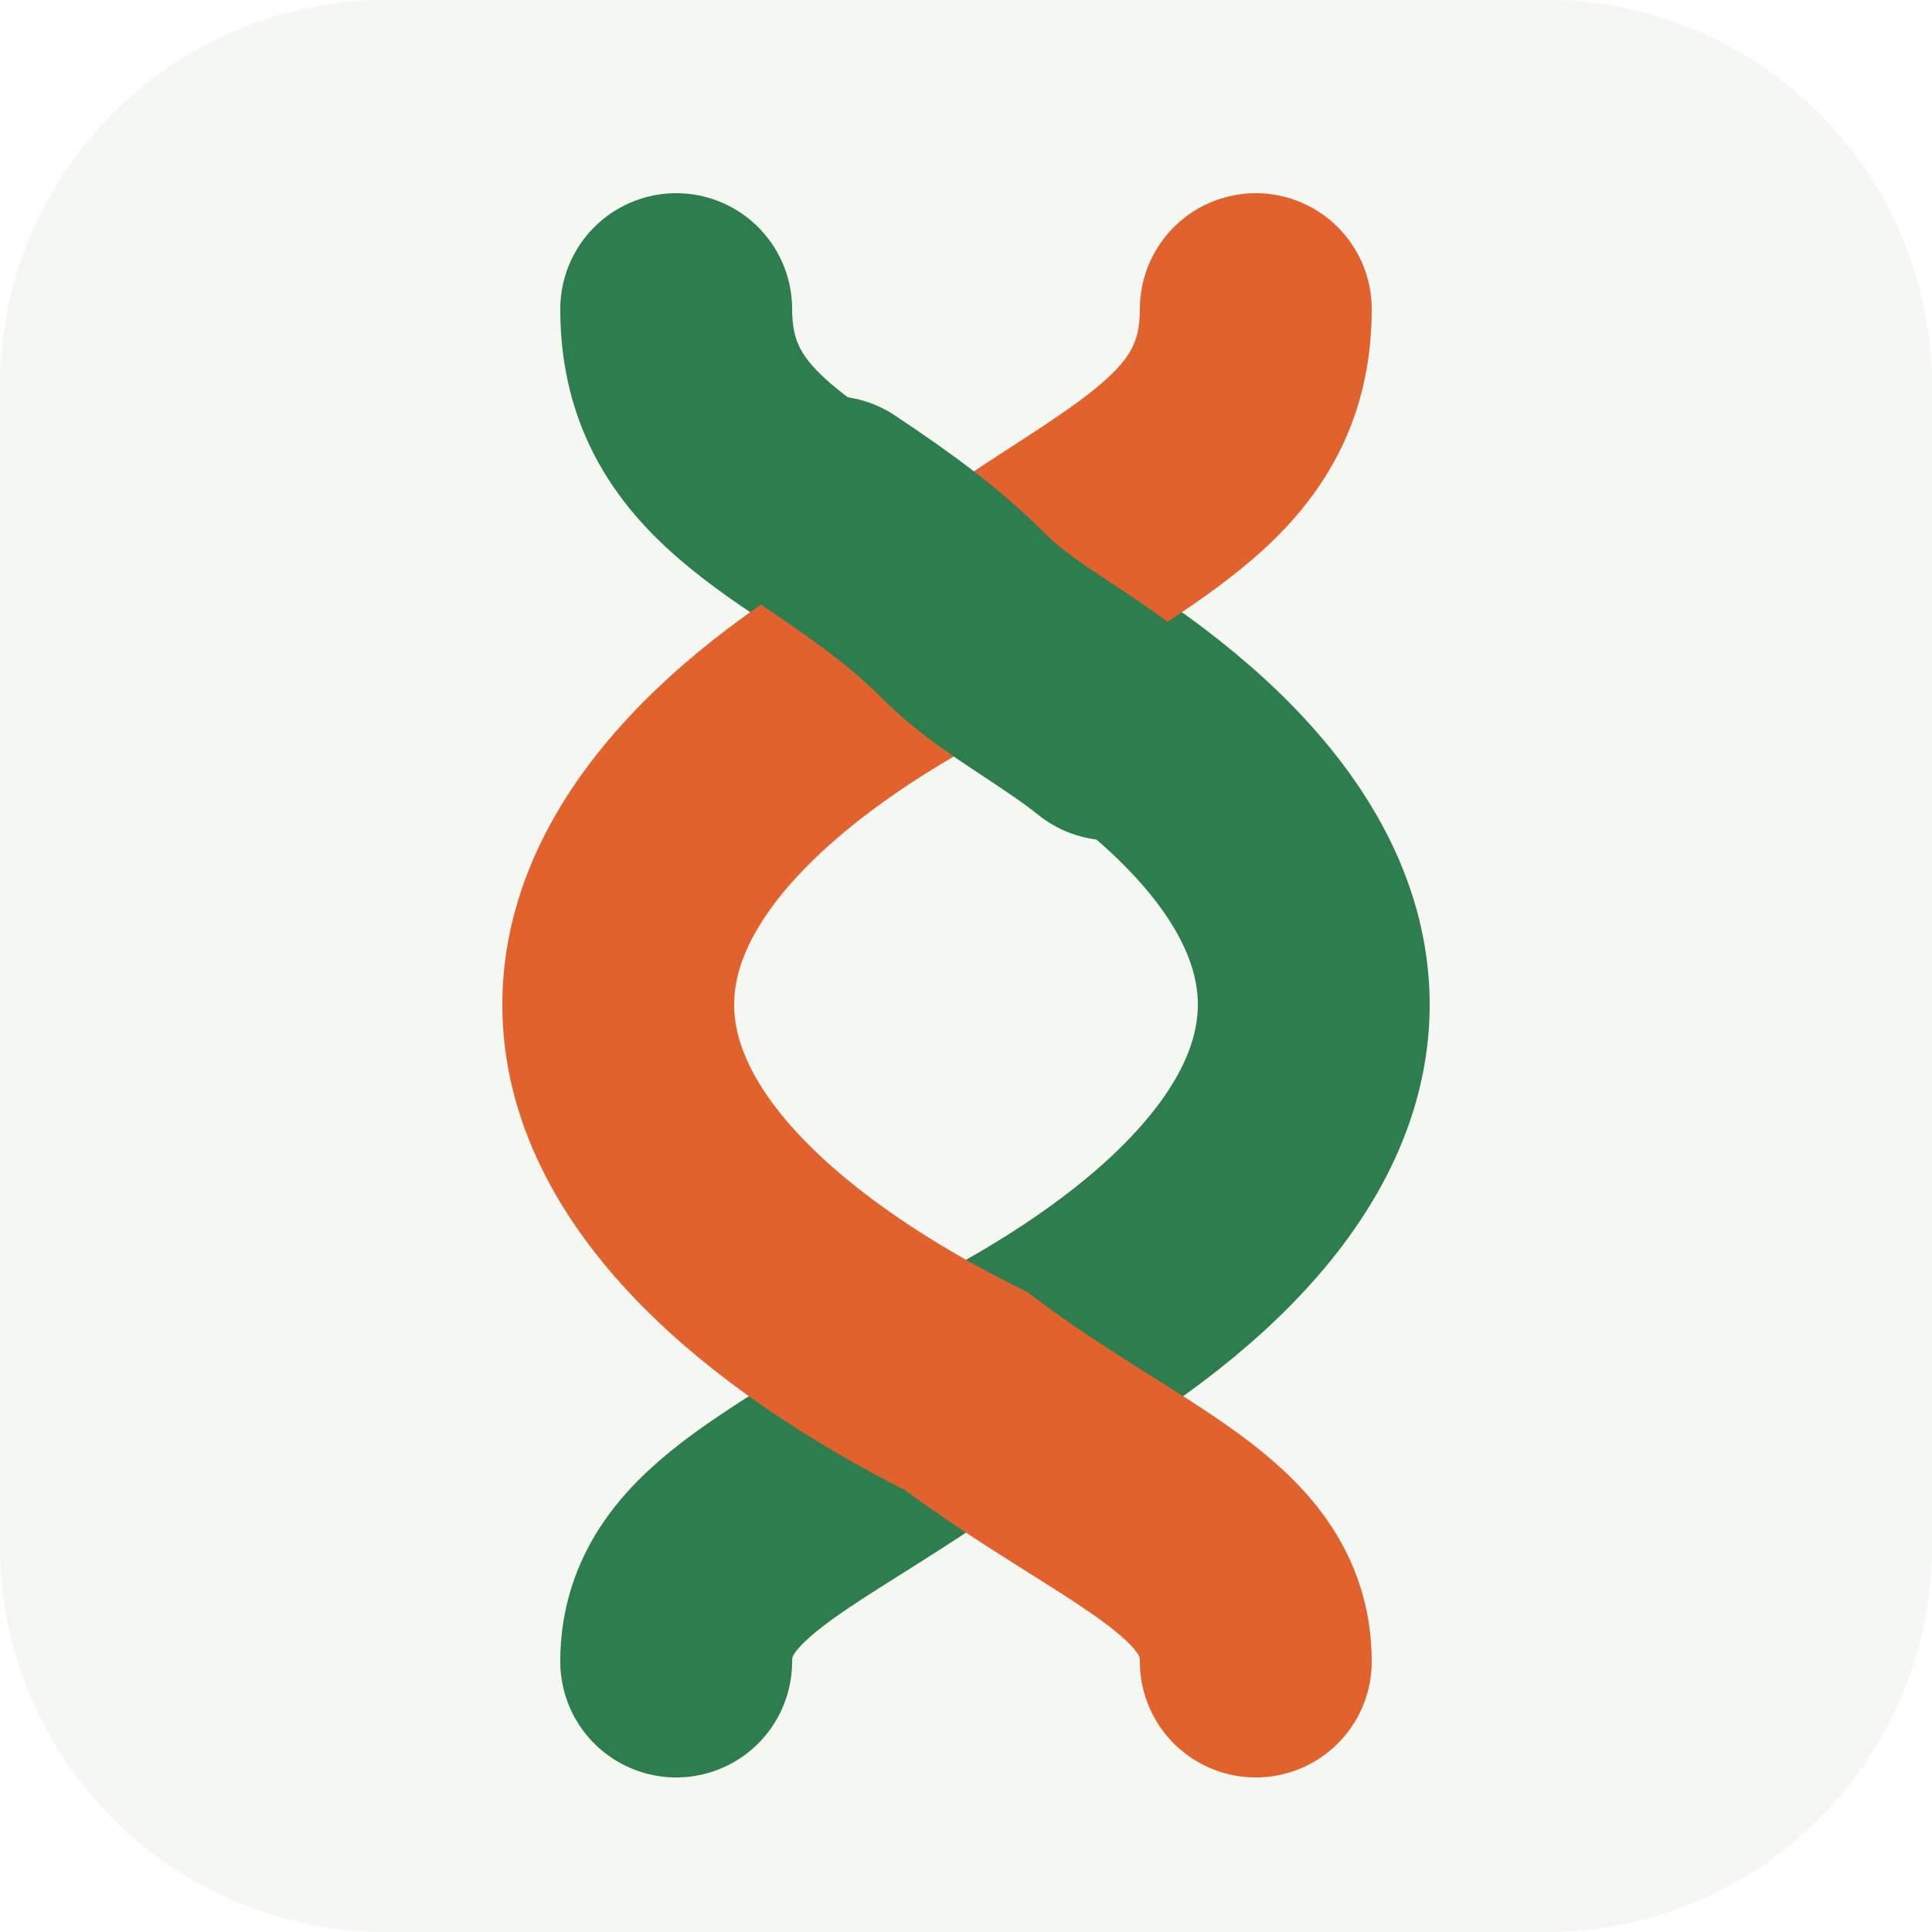
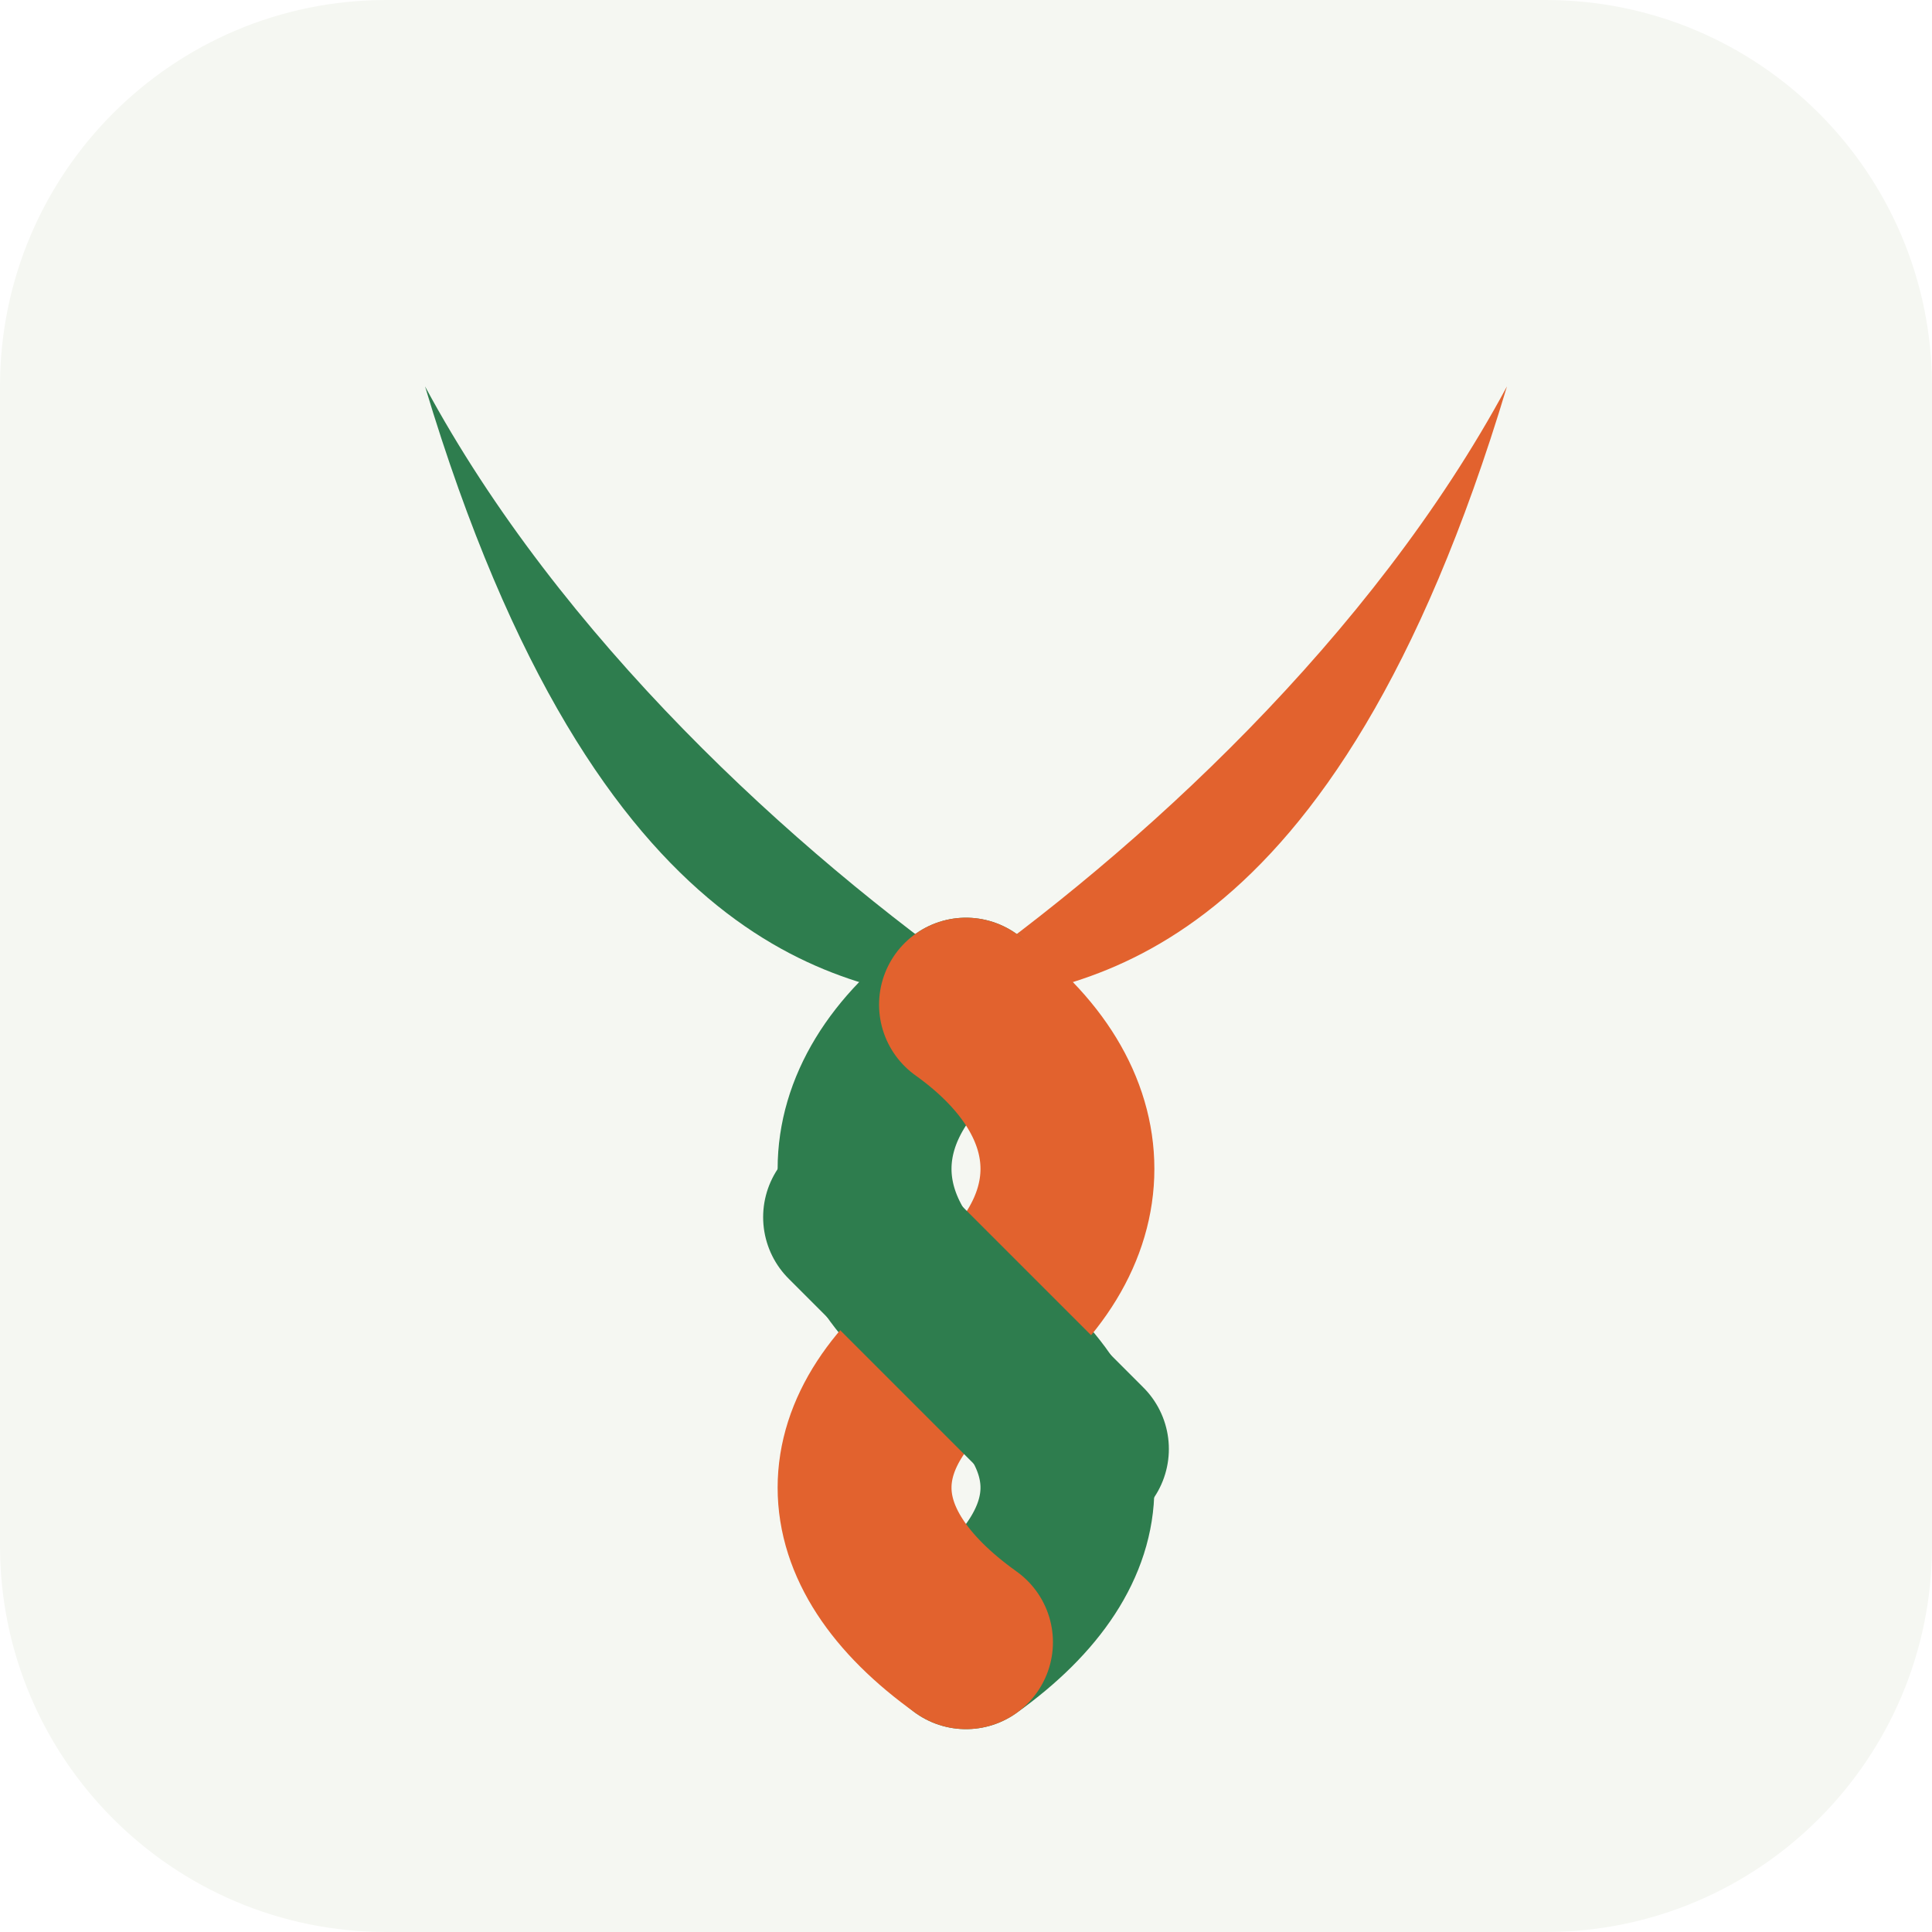
<svg xmlns="http://www.w3.org/2000/svg" viewBox="0 0 100 100" role="img" aria-label="Igor">
  <rect width="100" height="100" rx="20" fill="#F5F7F2" />
-   <g fill="none" stroke-width="12" stroke-linecap="round">
-     <path d="M35,16 C35,24 42,26 50,32 C60,37 68,44 68,52 C68,60 60,67 50,72 C42,78 35,80 35,86" stroke="#2E7D4E" />
-     <path d="M65,16 C65,24 58,26 50,32 C40,37 32,44 32,52 C32,60 40,67 50,72 C58,78 65,80 65,86" stroke="#E2622E" />
-     <path d="M43,26.5 C46,28.5 48,30 50,32 C52,34 55,35.5 57.5,37.5" stroke="#2E7D4E" />
+   <path d="M50,52 C44,51 31,50 22,20 C29,33 41,44 51,51 Z" fill="#2E7D4E" />
+   <path d="M50,52 C56,51 69,50 78,20 C71,33 59,44 49,51 Z" fill="#E2622E" />
+   <g fill="none" stroke-width="9" stroke-linecap="round">
+     <path d="M50,52 C43,57 43,64 50,69 C57,74 57,80 50,85" stroke="#2E7D4E" />
+     <path d="M50,52 C57,57 57,64 50,69 C43,74 43,80 50,85" stroke="#E2622E" />
+     <path d="M44,63 C46,65 48,67 50,69 C52,71 54,73 56,75" stroke="#2E7D4E" />
  </g>
</svg>
